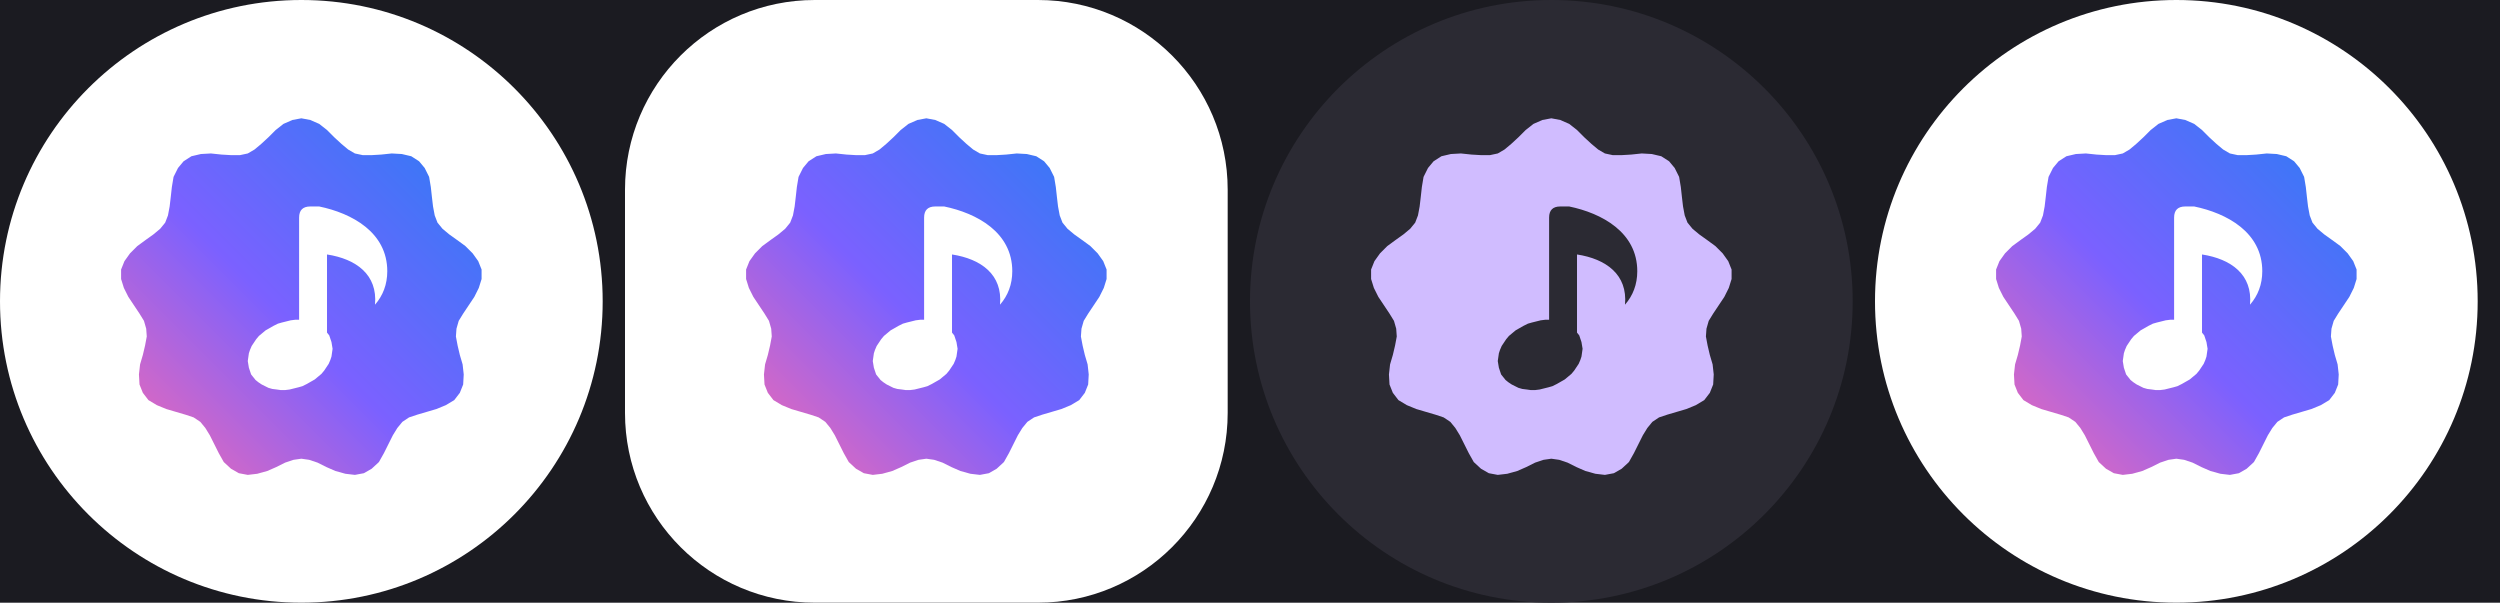
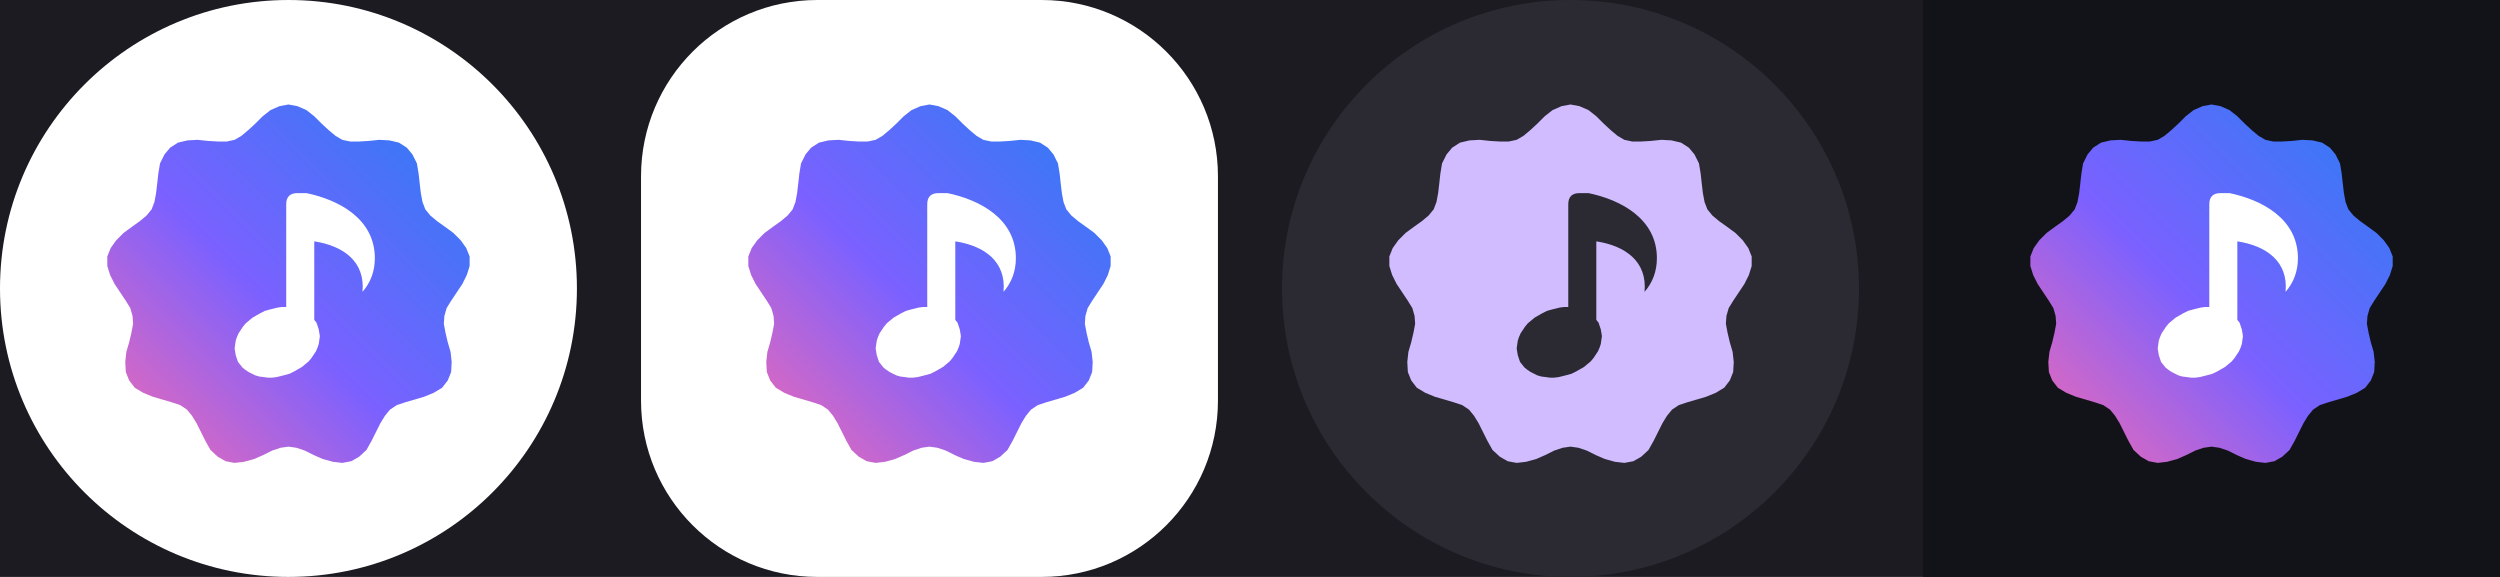
- <svg xmlns="http://www.w3.org/2000/svg" viewBox="0 0 448 108" width="1344" height="324">
+ <svg xmlns="http://www.w3.org/2000/svg" viewBox="0 0 312 72" width="1248" height="288">
  <defs>
    <linearGradient id="g" x1="84" y1="24" x2="24" y2="84" gradientUnits="userSpaceOnUse">
      <stop offset="0.0" stop-color="#2F7BF5" />
      <stop offset="0.55" stop-color="#7B61FF" />
      <stop offset="1.0" stop-color="#F06AB4" />
    </linearGradient>
  </defs>
-   <rect width="448" height="108" fill="#1b1b21" />
-   <g transform="translate(0,0)">
+   <rect width="312" height="72" fill="#1b1b21" />
+   <g transform="translate(-18,-18)">
    <clipPath id="m0">
-       <circle cx="54" cy="54" r="54" />
+       <circle cx="54" cy="54" r="36" />
    </clipPath>
    <g clip-path="url(#m0)">
      <rect width="108" height="108" fill="#fff" />
-       <path d="M54,21.2 L55.6,21.5 L57.2,22.2 L58.6,23.3 L59.9,24.6 L61.2,25.8 L62.4,26.8 L63.6,27.5 L65,27.8 L66.6,27.8 L68.3,27.7 L70.2,27.5 L72,27.6 L73.7,28 L75.1,28.9 L76.1,30.1 L76.9,31.7 L77.2,33.5 L77.4,35.3 L77.6,37 L77.9,38.6 L78.4,39.9 L79.3,41 L80.5,42 L81.9,43 L83.4,44.1 L84.7,45.4 L85.7,46.8 L86.3,48.3 L86.3,50 L85.8,51.6 L85,53.2 L84,54.7 L83,56.2 L82.2,57.5 L81.8,58.9 L81.7,60.3 L82,61.9 L82.4,63.6 L82.9,65.3 L83.1,67.1 L83,68.9 L82.4,70.4 L81.4,71.7 L79.9,72.6 L78.2,73.3 L76.5,73.8 L74.8,74.3 L73.3,74.8 L72.1,75.6 L71.2,76.7 L70.4,78 L69.6,79.6 L68.8,81.2 L67.9,82.8 L66.6,84 L65.2,84.8 L63.6,85.1 L61.9,84.9 L60.1,84.4 L58.5,83.7 L56.9,82.9 L55.4,82.4 L54,82.2 L52.6,82.4 L51.1,82.9 L49.5,83.7 L47.9,84.4 L46.1,84.9 L44.4,85.1 L42.8,84.8 L41.4,84 L40.1,82.8 L39.2,81.2 L38.4,79.6 L37.6,78 L36.8,76.7 L35.9,75.6 L34.7,74.8 L33.2,74.3 L31.5,73.8 L29.8,73.3 L28.1,72.6 L26.6,71.7 L25.6,70.4 L25,68.9 L24.9,67.1 L25.1,65.3 L25.6,63.6 L26,61.9 L26.3,60.3 L26.2,58.9 L25.8,57.5 L25,56.2 L24,54.7 L23,53.2 L22.2,51.6 L21.7,50 L21.7,48.3 L22.3,46.8 L23.3,45.4 L24.6,44.1 L26.1,43 L27.5,42 L28.7,41 L29.6,39.9 L30.1,38.6 L30.4,37 L30.6,35.3 L30.8,33.5 L31.1,31.7 L31.9,30.1 L32.9,28.9 L34.3,28 L36,27.6 L37.8,27.5 L39.7,27.7 L41.4,27.8 L43,27.8 L44.4,27.5 L45.6,26.8 L46.8,25.8 L48.1,24.6 L49.4,23.3 L50.8,22.2 L52.4,21.5 Z" fill="url(#g)" />
-       <path d="M58.6,59.6 L58.6,59.6 L59,60.1 L59.2,60.7 L59.4,61.3 L59.5,61.9 L59.6,62.5 L59.5,63.2 L59.4,63.9 L59.2,64.5 L58.9,65.2 L58.5,65.8 L58.1,66.4 L57.6,67 L57,67.5 L56.4,68 L55.7,68.4 L55,68.8 L54.2,69.2 L53.5,69.4 L52.7,69.6 L51.9,69.8 L51.1,69.9 L50.3,69.9 L49.6,69.8 L48.8,69.7 L48.1,69.5 L47.5,69.2 L46.9,68.9 L46.3,68.5 L45.8,68.1 L45.4,67.6 L45,67.1 L44.8,66.5 L44.6,65.9 L44.5,65.3 L44.4,64.7 L44.5,64 L44.6,63.3 L44.8,62.7 L45.1,62 L45.5,61.4 L45.9,60.8 L46.4,60.2 L47,59.7 L47.6,59.2 L48.3,58.8 L49,58.4 L49.8,58 L50.5,57.8 L51.3,57.6 L52.1,57.4 L52.9,57.3 L53.6,57.3 L53.6,39 Q53.6,37 55.6,37 L57.2,37 C63,38.2 69.4,41.6 69.4,48.6 C69.4,51 68.6,53 67.2,54.6 C67.7,49.2 63.8,46.4 58.6,45.6 Z" fill="#fff" />
+       <g transform="translate(54 54) scale(0.7) translate(-54 -54)">
+         <path d="M54,21.2 L55.6,21.5 L57.2,22.2 L58.6,23.3 L59.9,24.6 L61.2,25.8 L62.4,26.8 L63.6,27.5 L65,27.8 L66.6,27.8 L68.3,27.7 L70.2,27.5 L72,27.6 L73.7,28 L75.1,28.9 L76.1,30.1 L76.9,31.7 L77.2,33.5 L77.4,35.3 L77.6,37 L77.9,38.6 L78.4,39.9 L79.3,41 L80.5,42 L81.9,43 L83.4,44.1 L84.7,45.4 L85.7,46.8 L86.3,48.3 L86.3,50 L85.8,51.6 L85,53.2 L84,54.7 L83,56.2 L82.2,57.5 L81.8,58.9 L81.7,60.3 L82,61.9 L82.4,63.6 L82.9,65.3 L83.1,67.1 L83,68.9 L82.4,70.4 L81.4,71.7 L79.9,72.6 L78.2,73.3 L76.5,73.8 L74.8,74.3 L73.3,74.8 L72.1,75.6 L71.2,76.7 L70.4,78 L69.6,79.6 L68.8,81.2 L67.9,82.8 L66.6,84 L65.2,84.8 L63.6,85.1 L61.9,84.9 L60.1,84.4 L58.5,83.7 L56.9,82.9 L55.4,82.4 L54,82.2 L52.6,82.4 L51.1,82.9 L49.5,83.7 L47.9,84.4 L46.1,84.9 L44.4,85.1 L42.8,84.8 L41.4,84 L40.1,82.8 L39.2,81.2 L38.4,79.6 L37.6,78 L36.8,76.7 L35.9,75.6 L34.7,74.8 L33.2,74.3 L31.5,73.8 L29.8,73.3 L28.1,72.6 L26.6,71.7 L25.6,70.4 L25,68.9 L24.9,67.1 L25.1,65.3 L25.6,63.6 L26,61.9 L26.3,60.3 L26.2,58.9 L25.8,57.5 L25,56.2 L24,54.7 L23,53.2 L22.2,51.6 L21.7,50 L21.7,48.3 L22.3,46.8 L23.3,45.4 L24.6,44.1 L26.1,43 L27.5,42 L28.7,41 L29.6,39.9 L30.1,38.6 L30.4,37 L30.6,35.3 L30.8,33.5 L31.1,31.7 L31.9,30.1 L32.9,28.9 L34.3,28 L36,27.6 L37.8,27.5 L39.7,27.7 L41.4,27.8 L43,27.8 L44.4,27.5 L45.6,26.8 L46.8,25.8 L48.1,24.6 L49.4,23.3 L50.8,22.2 L52.4,21.5 Z" fill="url(#g)" />
+         <path d="M58.6,59.6 L58.6,59.6 L59,60.1 L59.2,60.7 L59.4,61.3 L59.5,61.9 L59.6,62.5 L59.5,63.2 L59.4,63.9 L59.2,64.5 L58.9,65.2 L58.5,65.8 L58.1,66.4 L57.6,67 L57,67.5 L56.4,68 L55.7,68.4 L55,68.8 L54.2,69.2 L53.5,69.4 L52.7,69.6 L51.9,69.8 L51.1,69.9 L50.3,69.9 L49.6,69.8 L48.8,69.7 L48.1,69.5 L47.5,69.2 L46.9,68.9 L46.3,68.5 L45.8,68.1 L45.4,67.6 L45,67.1 L44.8,66.5 L44.6,65.9 L44.5,65.3 L44.4,64.7 L44.5,64 L44.6,63.3 L44.8,62.7 L45.1,62 L45.5,61.4 L45.9,60.8 L46.4,60.2 L47,59.7 L47.6,59.2 L48.3,58.8 L49,58.4 L49.8,58 L50.5,57.8 L51.3,57.6 L52.1,57.4 L52.9,57.3 L53.6,57.3 L53.6,39 Q53.6,37 55.6,37 L57.2,37 C63,38.2 69.4,41.6 69.4,48.6 C69.4,51 68.6,53 67.2,54.6 C67.7,49.2 63.8,46.4 58.6,45.6 Z" fill="#fff" />
+       </g>
    </g>
  </g>
-   <g transform="translate(112,0)">
-     <clipPath id="m112">
-       <rect x="0" y="0" width="108" height="108" rx="34" />
+   <g transform="translate(62,-18)">
+     <clipPath id="m1">
+       <rect x="18" y="18" width="72" height="72" rx="22" />
    </clipPath>
-     <g clip-path="url(#m112)">
+     <g clip-path="url(#m1)">
      <rect width="108" height="108" fill="#fff" />
-       <path d="M54,21.2 L55.6,21.5 L57.2,22.2 L58.6,23.3 L59.9,24.6 L61.2,25.8 L62.4,26.8 L63.6,27.5 L65,27.8 L66.6,27.8 L68.3,27.7 L70.2,27.5 L72,27.6 L73.7,28 L75.1,28.9 L76.1,30.1 L76.9,31.7 L77.2,33.5 L77.4,35.3 L77.6,37 L77.9,38.6 L78.4,39.9 L79.3,41 L80.5,42 L81.9,43 L83.4,44.1 L84.7,45.4 L85.7,46.8 L86.3,48.3 L86.3,50 L85.8,51.6 L85,53.2 L84,54.7 L83,56.2 L82.2,57.5 L81.8,58.9 L81.7,60.3 L82,61.9 L82.4,63.6 L82.9,65.3 L83.1,67.1 L83,68.9 L82.4,70.4 L81.4,71.7 L79.9,72.6 L78.2,73.3 L76.5,73.8 L74.8,74.3 L73.3,74.8 L72.1,75.6 L71.2,76.7 L70.4,78 L69.6,79.6 L68.8,81.2 L67.9,82.8 L66.6,84 L65.2,84.8 L63.6,85.1 L61.9,84.9 L60.1,84.4 L58.5,83.7 L56.9,82.9 L55.4,82.4 L54,82.2 L52.6,82.4 L51.1,82.9 L49.5,83.7 L47.9,84.4 L46.1,84.9 L44.4,85.1 L42.8,84.8 L41.4,84 L40.1,82.8 L39.2,81.2 L38.4,79.6 L37.6,78 L36.8,76.7 L35.9,75.6 L34.7,74.8 L33.2,74.3 L31.5,73.8 L29.8,73.3 L28.1,72.6 L26.6,71.7 L25.6,70.4 L25,68.9 L24.9,67.1 L25.1,65.3 L25.6,63.6 L26,61.9 L26.3,60.3 L26.2,58.9 L25.8,57.5 L25,56.2 L24,54.7 L23,53.2 L22.2,51.6 L21.7,50 L21.7,48.3 L22.3,46.8 L23.3,45.4 L24.6,44.1 L26.1,43 L27.5,42 L28.7,41 L29.6,39.9 L30.1,38.6 L30.4,37 L30.6,35.3 L30.8,33.5 L31.1,31.7 L31.9,30.1 L32.9,28.9 L34.3,28 L36,27.6 L37.8,27.5 L39.7,27.7 L41.4,27.8 L43,27.8 L44.4,27.5 L45.6,26.8 L46.8,25.8 L48.1,24.6 L49.4,23.3 L50.8,22.2 L52.4,21.5 Z" fill="url(#g)" />
-       <path d="M58.6,59.6 L58.6,59.6 L59,60.1 L59.2,60.7 L59.4,61.3 L59.5,61.9 L59.6,62.5 L59.5,63.2 L59.4,63.9 L59.2,64.5 L58.9,65.2 L58.5,65.8 L58.1,66.4 L57.6,67 L57,67.5 L56.4,68 L55.7,68.4 L55,68.8 L54.2,69.2 L53.5,69.4 L52.7,69.6 L51.9,69.8 L51.1,69.9 L50.3,69.9 L49.6,69.8 L48.8,69.7 L48.1,69.5 L47.5,69.2 L46.9,68.9 L46.3,68.5 L45.8,68.1 L45.4,67.6 L45,67.1 L44.8,66.5 L44.6,65.9 L44.5,65.3 L44.4,64.7 L44.5,64 L44.6,63.3 L44.8,62.7 L45.1,62 L45.5,61.4 L45.9,60.8 L46.4,60.2 L47,59.7 L47.6,59.2 L48.3,58.8 L49,58.4 L49.8,58 L50.5,57.8 L51.3,57.6 L52.1,57.4 L52.9,57.3 L53.6,57.3 L53.6,39 Q53.6,37 55.6,37 L57.2,37 C63,38.2 69.4,41.6 69.4,48.6 C69.4,51 68.6,53 67.2,54.6 C67.7,49.2 63.8,46.4 58.6,45.6 Z" fill="#fff" />
+       <g transform="translate(54 54) scale(0.7) translate(-54 -54)">
+         <path d="M54,21.2 L55.6,21.5 L57.2,22.2 L58.6,23.3 L59.9,24.6 L61.2,25.8 L62.4,26.8 L63.6,27.5 L65,27.8 L66.6,27.8 L68.3,27.7 L70.2,27.5 L72,27.6 L73.7,28 L75.1,28.9 L76.1,30.1 L76.9,31.7 L77.2,33.5 L77.4,35.3 L77.6,37 L77.9,38.6 L78.4,39.9 L79.3,41 L80.5,42 L81.9,43 L83.4,44.1 L84.7,45.4 L85.7,46.8 L86.3,48.3 L86.3,50 L85.8,51.6 L85,53.2 L84,54.7 L83,56.2 L82.2,57.5 L81.8,58.9 L81.7,60.3 L82,61.9 L82.4,63.6 L82.9,65.3 L83.1,67.1 L83,68.9 L82.4,70.4 L81.4,71.7 L79.9,72.6 L78.2,73.3 L76.5,73.8 L74.8,74.3 L73.3,74.8 L72.1,75.6 L71.2,76.7 L70.4,78 L69.6,79.6 L68.8,81.2 L67.9,82.8 L66.6,84 L65.2,84.8 L63.6,85.1 L61.9,84.9 L60.1,84.4 L58.5,83.7 L56.9,82.9 L55.4,82.4 L54,82.2 L52.6,82.4 L51.1,82.9 L49.5,83.7 L47.9,84.4 L46.1,84.9 L44.4,85.1 L42.8,84.8 L41.4,84 L40.1,82.8 L39.2,81.2 L38.4,79.6 L37.6,78 L36.8,76.7 L35.9,75.6 L34.7,74.8 L33.2,74.3 L31.5,73.8 L29.8,73.3 L28.1,72.6 L26.6,71.7 L25.6,70.4 L25,68.9 L24.9,67.1 L25.1,65.3 L25.6,63.6 L26,61.9 L26.3,60.3 L26.2,58.9 L25.8,57.5 L25,56.2 L24,54.7 L23,53.2 L22.2,51.6 L21.7,50 L21.7,48.3 L22.3,46.8 L23.3,45.4 L24.6,44.1 L26.1,43 L27.5,42 L28.7,41 L29.6,39.9 L30.1,38.6 L30.4,37 L30.6,35.3 L30.8,33.5 L31.1,31.7 L31.9,30.1 L32.9,28.9 L34.3,28 L36,27.6 L37.8,27.5 L39.7,27.7 L41.4,27.8 L43,27.8 L44.4,27.5 L45.6,26.8 L46.8,25.8 L48.1,24.6 L49.4,23.3 L50.8,22.2 L52.4,21.5 Z" fill="url(#g)" />
+         <path d="M58.6,59.6 L58.6,59.6 L59,60.1 L59.2,60.7 L59.4,61.3 L59.5,61.9 L59.6,62.5 L59.5,63.2 L59.4,63.9 L59.2,64.5 L58.9,65.2 L58.5,65.8 L58.1,66.4 L57.6,67 L57,67.5 L56.4,68 L55.7,68.4 L55,68.8 L54.2,69.2 L53.5,69.4 L52.7,69.6 L51.9,69.8 L51.1,69.9 L50.3,69.9 L49.6,69.8 L48.8,69.7 L48.1,69.5 L47.5,69.2 L46.9,68.9 L46.3,68.5 L45.8,68.1 L45.4,67.6 L45,67.1 L44.8,66.5 L44.6,65.9 L44.5,65.3 L44.4,64.7 L44.5,64 L44.6,63.3 L44.8,62.7 L45.1,62 L45.5,61.4 L45.9,60.8 L46.4,60.2 L47,59.7 L47.6,59.2 L48.3,58.8 L49,58.4 L49.8,58 L50.5,57.8 L51.3,57.6 L52.1,57.4 L52.9,57.3 L53.6,57.3 L53.6,39 Q53.6,37 55.6,37 L57.2,37 C63,38.2 69.4,41.6 69.4,48.6 C69.4,51 68.6,53 67.2,54.6 C67.7,49.2 63.8,46.4 58.6,45.6 Z" fill="#fff" />
+       </g>
    </g>
  </g>
-   <g transform="translate(224,0)">
-     <circle cx="54" cy="54" r="54" fill="#2b2a33" />
-     <path d="M54,21.2 L55.6,21.5 L57.2,22.2 L58.6,23.3 L59.9,24.6 L61.2,25.8 L62.4,26.8 L63.6,27.5 L65,27.8 L66.6,27.8 L68.3,27.7 L70.2,27.5 L72,27.6 L73.7,28 L75.1,28.9 L76.1,30.1 L76.9,31.7 L77.2,33.5 L77.4,35.3 L77.6,37 L77.9,38.6 L78.4,39.9 L79.3,41 L80.5,42 L81.9,43 L83.4,44.1 L84.7,45.4 L85.7,46.8 L86.3,48.3 L86.3,50 L85.8,51.6 L85,53.2 L84,54.7 L83,56.2 L82.2,57.5 L81.8,58.9 L81.7,60.3 L82,61.9 L82.4,63.6 L82.9,65.3 L83.1,67.1 L83,68.9 L82.4,70.4 L81.4,71.7 L79.9,72.6 L78.2,73.3 L76.5,73.8 L74.8,74.3 L73.3,74.8 L72.1,75.6 L71.2,76.7 L70.4,78 L69.6,79.6 L68.8,81.2 L67.9,82.8 L66.6,84 L65.2,84.8 L63.6,85.1 L61.9,84.9 L60.1,84.4 L58.5,83.7 L56.9,82.9 L55.4,82.4 L54,82.2 L52.6,82.4 L51.1,82.9 L49.5,83.7 L47.9,84.4 L46.1,84.9 L44.4,85.1 L42.8,84.8 L41.4,84 L40.1,82.8 L39.2,81.2 L38.4,79.6 L37.6,78 L36.8,76.7 L35.9,75.6 L34.7,74.8 L33.2,74.3 L31.5,73.8 L29.8,73.3 L28.1,72.6 L26.6,71.7 L25.6,70.4 L25,68.9 L24.9,67.1 L25.1,65.3 L25.6,63.6 L26,61.9 L26.3,60.3 L26.2,58.9 L25.8,57.5 L25,56.2 L24,54.7 L23,53.2 L22.2,51.6 L21.7,50 L21.7,48.3 L22.3,46.8 L23.3,45.4 L24.6,44.1 L26.1,43 L27.5,42 L28.7,41 L29.6,39.9 L30.1,38.6 L30.4,37 L30.6,35.3 L30.8,33.5 L31.1,31.7 L31.9,30.1 L32.9,28.9 L34.3,28 L36,27.6 L37.8,27.5 L39.7,27.7 L41.4,27.8 L43,27.8 L44.4,27.5 L45.6,26.8 L46.8,25.8 L48.1,24.6 L49.4,23.3 L50.8,22.2 L52.4,21.5 Z M58.6,59.6 L58.6,59.6 L59,60.1 L59.2,60.7 L59.4,61.3 L59.5,61.9 L59.6,62.5 L59.5,63.2 L59.4,63.9 L59.2,64.5 L58.9,65.2 L58.5,65.8 L58.1,66.4 L57.6,67 L57,67.5 L56.4,68 L55.7,68.4 L55,68.8 L54.2,69.2 L53.5,69.4 L52.7,69.6 L51.9,69.8 L51.1,69.9 L50.3,69.9 L49.6,69.8 L48.8,69.7 L48.1,69.5 L47.5,69.2 L46.9,68.9 L46.3,68.5 L45.8,68.1 L45.4,67.6 L45,67.1 L44.8,66.5 L44.6,65.9 L44.5,65.3 L44.4,64.7 L44.5,64 L44.6,63.3 L44.8,62.7 L45.1,62 L45.5,61.4 L45.9,60.8 L46.4,60.2 L47,59.7 L47.6,59.2 L48.3,58.8 L49,58.4 L49.8,58 L50.5,57.8 L51.3,57.6 L52.1,57.4 L52.9,57.3 L53.6,57.3 L53.6,39 Q53.6,37 55.6,37 L57.2,37 C63,38.2 69.4,41.6 69.4,48.6 C69.4,51 68.6,53 67.2,54.6 C67.7,49.2 63.8,46.4 58.6,45.6 Z" fill-rule="evenodd" fill="#d0bcff" />
+   <g transform="translate(142,-18)">
+     <clipPath id="m2">
+       <circle cx="54" cy="54" r="36" />
+     </clipPath>
+     <g clip-path="url(#m2)">
+       <rect width="108" height="108" fill="#2b2a33" />
+       <g transform="translate(54 54) scale(0.7) translate(-54 -54)">
+         <path d="M54,21.2 L55.6,21.5 L57.2,22.2 L58.6,23.3 L59.9,24.6 L61.2,25.8 L62.4,26.8 L63.6,27.5 L65,27.8 L66.6,27.8 L68.3,27.7 L70.2,27.5 L72,27.6 L73.7,28 L75.1,28.9 L76.1,30.1 L76.9,31.7 L77.2,33.5 L77.4,35.3 L77.6,37 L77.9,38.6 L78.4,39.9 L79.3,41 L80.5,42 L81.9,43 L83.4,44.1 L84.7,45.4 L85.7,46.8 L86.3,48.3 L86.3,50 L85.8,51.6 L85,53.2 L84,54.7 L83,56.2 L82.2,57.5 L81.8,58.9 L81.7,60.3 L82,61.9 L82.4,63.6 L82.9,65.3 L83.1,67.1 L83,68.9 L82.4,70.4 L81.4,71.7 L79.9,72.6 L78.2,73.3 L76.5,73.8 L74.8,74.3 L73.3,74.8 L72.1,75.6 L71.2,76.7 L70.4,78 L69.6,79.6 L68.8,81.2 L67.9,82.8 L66.6,84 L65.2,84.8 L63.6,85.1 L61.9,84.9 L60.1,84.4 L58.5,83.7 L56.9,82.9 L55.4,82.4 L54,82.2 L52.6,82.4 L51.1,82.9 L49.5,83.7 L47.9,84.4 L46.1,84.9 L44.4,85.1 L42.8,84.8 L41.4,84 L40.1,82.8 L39.2,81.2 L38.4,79.6 L37.6,78 L36.8,76.7 L35.9,75.6 L34.7,74.8 L33.2,74.3 L31.5,73.8 L29.8,73.3 L28.1,72.6 L26.6,71.7 L25.6,70.4 L25,68.9 L24.9,67.1 L25.1,65.3 L25.6,63.6 L26,61.9 L26.3,60.3 L26.2,58.9 L25.8,57.5 L25,56.2 L24,54.7 L23,53.2 L22.2,51.6 L21.7,50 L21.7,48.3 L22.3,46.8 L23.3,45.4 L24.6,44.1 L26.1,43 L27.5,42 L28.7,41 L29.6,39.9 L30.1,38.6 L30.4,37 L30.6,35.3 L30.8,33.5 L31.1,31.7 L31.9,30.1 L32.9,28.9 L34.3,28 L36,27.6 L37.8,27.5 L39.7,27.7 L41.4,27.8 L43,27.8 L44.4,27.5 L45.6,26.8 L46.8,25.8 L48.1,24.6 L49.4,23.3 L50.8,22.2 L52.4,21.5 Z M58.6,59.6 L58.6,59.6 L59,60.1 L59.2,60.7 L59.4,61.3 L59.5,61.9 L59.6,62.5 L59.5,63.2 L59.4,63.9 L59.2,64.5 L58.9,65.2 L58.5,65.8 L58.1,66.4 L57.6,67 L57,67.5 L56.4,68 L55.7,68.4 L55,68.8 L54.2,69.2 L53.5,69.4 L52.7,69.6 L51.9,69.8 L51.1,69.9 L50.3,69.9 L49.6,69.8 L48.8,69.7 L48.1,69.5 L47.5,69.2 L46.9,68.9 L46.3,68.5 L45.8,68.1 L45.4,67.6 L45,67.1 L44.8,66.5 L44.6,65.9 L44.5,65.3 L44.4,64.7 L44.5,64 L44.6,63.3 L44.8,62.7 L45.1,62 L45.5,61.4 L45.9,60.8 L46.4,60.2 L47,59.7 L47.6,59.2 L48.3,58.8 L49,58.4 L49.8,58 L50.5,57.8 L51.3,57.6 L52.1,57.4 L52.9,57.3 L53.6,57.3 L53.6,39 Q53.6,37 55.6,37 L57.2,37 C63,38.2 69.4,41.6 69.4,48.6 C69.4,51 68.6,53 67.2,54.6 C67.7,49.2 63.8,46.4 58.6,45.6 Z" fill-rule="evenodd" fill="#d0bcff" />
+       </g>
+     </g>
  </g>
-   <g transform="translate(336,0)">
-     <circle cx="54" cy="54" r="54" fill="#fff" />
-     <path d="M54,21.2 L55.6,21.5 L57.2,22.2 L58.6,23.3 L59.9,24.6 L61.2,25.8 L62.4,26.8 L63.6,27.5 L65,27.8 L66.6,27.8 L68.3,27.7 L70.2,27.5 L72,27.6 L73.7,28 L75.1,28.9 L76.1,30.1 L76.9,31.7 L77.2,33.5 L77.4,35.3 L77.6,37 L77.9,38.6 L78.4,39.9 L79.3,41 L80.5,42 L81.9,43 L83.4,44.1 L84.7,45.4 L85.7,46.8 L86.3,48.3 L86.3,50 L85.8,51.6 L85,53.2 L84,54.7 L83,56.2 L82.2,57.5 L81.8,58.9 L81.7,60.3 L82,61.9 L82.4,63.6 L82.9,65.3 L83.1,67.1 L83,68.9 L82.4,70.4 L81.4,71.7 L79.9,72.6 L78.2,73.3 L76.5,73.8 L74.8,74.3 L73.3,74.8 L72.1,75.6 L71.2,76.7 L70.4,78 L69.6,79.6 L68.8,81.2 L67.9,82.8 L66.6,84 L65.2,84.8 L63.6,85.1 L61.9,84.9 L60.1,84.4 L58.5,83.7 L56.9,82.9 L55.4,82.4 L54,82.2 L52.6,82.4 L51.1,82.9 L49.5,83.7 L47.9,84.4 L46.1,84.9 L44.4,85.1 L42.8,84.8 L41.4,84 L40.1,82.8 L39.2,81.2 L38.4,79.6 L37.6,78 L36.8,76.7 L35.9,75.6 L34.7,74.8 L33.2,74.3 L31.5,73.8 L29.8,73.3 L28.1,72.6 L26.6,71.7 L25.6,70.4 L25,68.9 L24.9,67.1 L25.1,65.3 L25.6,63.6 L26,61.9 L26.3,60.3 L26.2,58.9 L25.8,57.5 L25,56.2 L24,54.7 L23,53.2 L22.2,51.6 L21.7,50 L21.7,48.3 L22.3,46.8 L23.3,45.4 L24.6,44.1 L26.1,43 L27.5,42 L28.7,41 L29.6,39.9 L30.1,38.6 L30.4,37 L30.6,35.3 L30.8,33.5 L31.1,31.7 L31.9,30.1 L32.9,28.9 L34.3,28 L36,27.6 L37.8,27.5 L39.7,27.7 L41.4,27.8 L43,27.8 L44.4,27.5 L45.6,26.8 L46.8,25.8 L48.1,24.6 L49.4,23.3 L50.8,22.2 L52.4,21.5 Z" fill="url(#g)" />
-     <path d="M58.6,59.6 L58.6,59.6 L59,60.1 L59.2,60.7 L59.4,61.3 L59.5,61.9 L59.6,62.5 L59.5,63.2 L59.4,63.9 L59.2,64.5 L58.9,65.2 L58.5,65.8 L58.1,66.4 L57.6,67 L57,67.5 L56.4,68 L55.7,68.4 L55,68.8 L54.2,69.2 L53.5,69.4 L52.7,69.6 L51.9,69.8 L51.1,69.9 L50.3,69.9 L49.6,69.8 L48.8,69.7 L48.1,69.5 L47.5,69.2 L46.9,68.9 L46.3,68.5 L45.8,68.1 L45.4,67.6 L45,67.1 L44.8,66.5 L44.6,65.9 L44.5,65.3 L44.4,64.7 L44.5,64 L44.6,63.3 L44.8,62.7 L45.1,62 L45.5,61.4 L45.9,60.8 L46.4,60.2 L47,59.7 L47.6,59.2 L48.3,58.8 L49,58.4 L49.8,58 L50.5,57.8 L51.3,57.6 L52.1,57.4 L52.9,57.3 L53.6,57.3 L53.6,39 Q53.6,37 55.6,37 L57.2,37 C63,38.2 69.4,41.6 69.4,48.6 C69.4,51 68.6,53 67.2,54.6 C67.7,49.2 63.8,46.4 58.6,45.6 Z" fill="#fff" />
+   <g transform="translate(222,-18)">
+     <clipPath id="m3">
+       <rect x="18" y="18" width="72" height="72" />
+     </clipPath>
+     <g clip-path="url(#m3)">
+       <rect width="108" height="108" fill="#121318" />
+       <g transform="translate(54 54) scale(0.7) translate(-54 -54)">
+         <path d="M54,21.2 L55.6,21.5 L57.2,22.2 L58.6,23.3 L59.9,24.6 L61.2,25.8 L62.4,26.8 L63.6,27.5 L65,27.8 L66.6,27.8 L68.3,27.7 L70.2,27.5 L72,27.6 L73.7,28 L75.1,28.9 L76.1,30.1 L76.9,31.7 L77.2,33.5 L77.4,35.3 L77.6,37 L77.9,38.6 L78.4,39.9 L79.3,41 L80.5,42 L81.9,43 L83.4,44.1 L84.7,45.4 L85.7,46.8 L86.3,48.3 L86.3,50 L85.8,51.6 L85,53.2 L84,54.7 L83,56.2 L82.2,57.5 L81.8,58.9 L81.7,60.3 L82,61.9 L82.4,63.6 L82.9,65.3 L83.1,67.1 L83,68.9 L82.4,70.4 L81.4,71.7 L79.9,72.6 L78.2,73.3 L76.5,73.8 L74.8,74.3 L73.3,74.8 L72.1,75.6 L71.2,76.7 L70.4,78 L69.6,79.6 L68.8,81.2 L67.9,82.8 L66.6,84 L65.2,84.8 L63.6,85.1 L61.9,84.9 L60.1,84.4 L58.5,83.7 L56.9,82.9 L55.4,82.4 L54,82.2 L52.6,82.4 L51.1,82.9 L49.5,83.7 L47.9,84.4 L46.1,84.9 L44.4,85.1 L42.8,84.8 L41.4,84 L40.1,82.8 L39.2,81.2 L38.4,79.6 L37.6,78 L36.8,76.7 L35.9,75.6 L34.7,74.8 L33.2,74.3 L31.5,73.8 L29.8,73.3 L28.1,72.6 L26.6,71.7 L25.6,70.4 L25,68.9 L24.9,67.1 L25.1,65.3 L25.6,63.6 L26,61.9 L26.3,60.3 L26.2,58.9 L25.8,57.5 L25,56.2 L24,54.7 L23,53.2 L22.2,51.6 L21.7,50 L21.7,48.3 L22.3,46.8 L23.3,45.4 L24.6,44.1 L26.1,43 L27.5,42 L28.7,41 L29.6,39.9 L30.1,38.6 L30.4,37 L30.6,35.3 L30.8,33.5 L31.1,31.7 L31.9,30.1 L32.9,28.9 L34.3,28 L36,27.6 L37.8,27.5 L39.7,27.7 L41.4,27.8 L43,27.8 L44.4,27.5 L45.6,26.8 L46.8,25.8 L48.1,24.6 L49.4,23.3 L50.8,22.2 L52.4,21.5 Z" fill="url(#g)" />
+         <path d="M58.6,59.6 L58.6,59.6 L59,60.1 L59.2,60.7 L59.4,61.3 L59.5,61.9 L59.6,62.5 L59.5,63.2 L59.4,63.9 L59.2,64.5 L58.9,65.2 L58.5,65.8 L58.1,66.4 L57.6,67 L57,67.5 L56.4,68 L55.7,68.4 L55,68.8 L54.2,69.2 L53.5,69.4 L52.7,69.6 L51.9,69.8 L51.1,69.9 L50.3,69.9 L49.6,69.8 L48.8,69.7 L48.1,69.5 L47.5,69.2 L46.9,68.9 L46.3,68.5 L45.8,68.1 L45.4,67.6 L45,67.1 L44.8,66.5 L44.6,65.9 L44.5,65.3 L44.4,64.7 L44.5,64 L44.6,63.3 L44.8,62.7 L45.1,62 L45.5,61.4 L45.9,60.8 L46.4,60.2 L47,59.7 L47.6,59.2 L48.3,58.8 L49,58.4 L49.8,58 L50.5,57.8 L51.3,57.6 L52.1,57.4 L52.9,57.3 L53.6,57.3 L53.6,39 Q53.6,37 55.6,37 L57.2,37 C63,38.2 69.4,41.6 69.4,48.6 C69.4,51 68.6,53 67.2,54.6 C67.7,49.2 63.8,46.4 58.6,45.6 Z" fill="#fff" />
+       </g>
+     </g>
  </g>
</svg>
